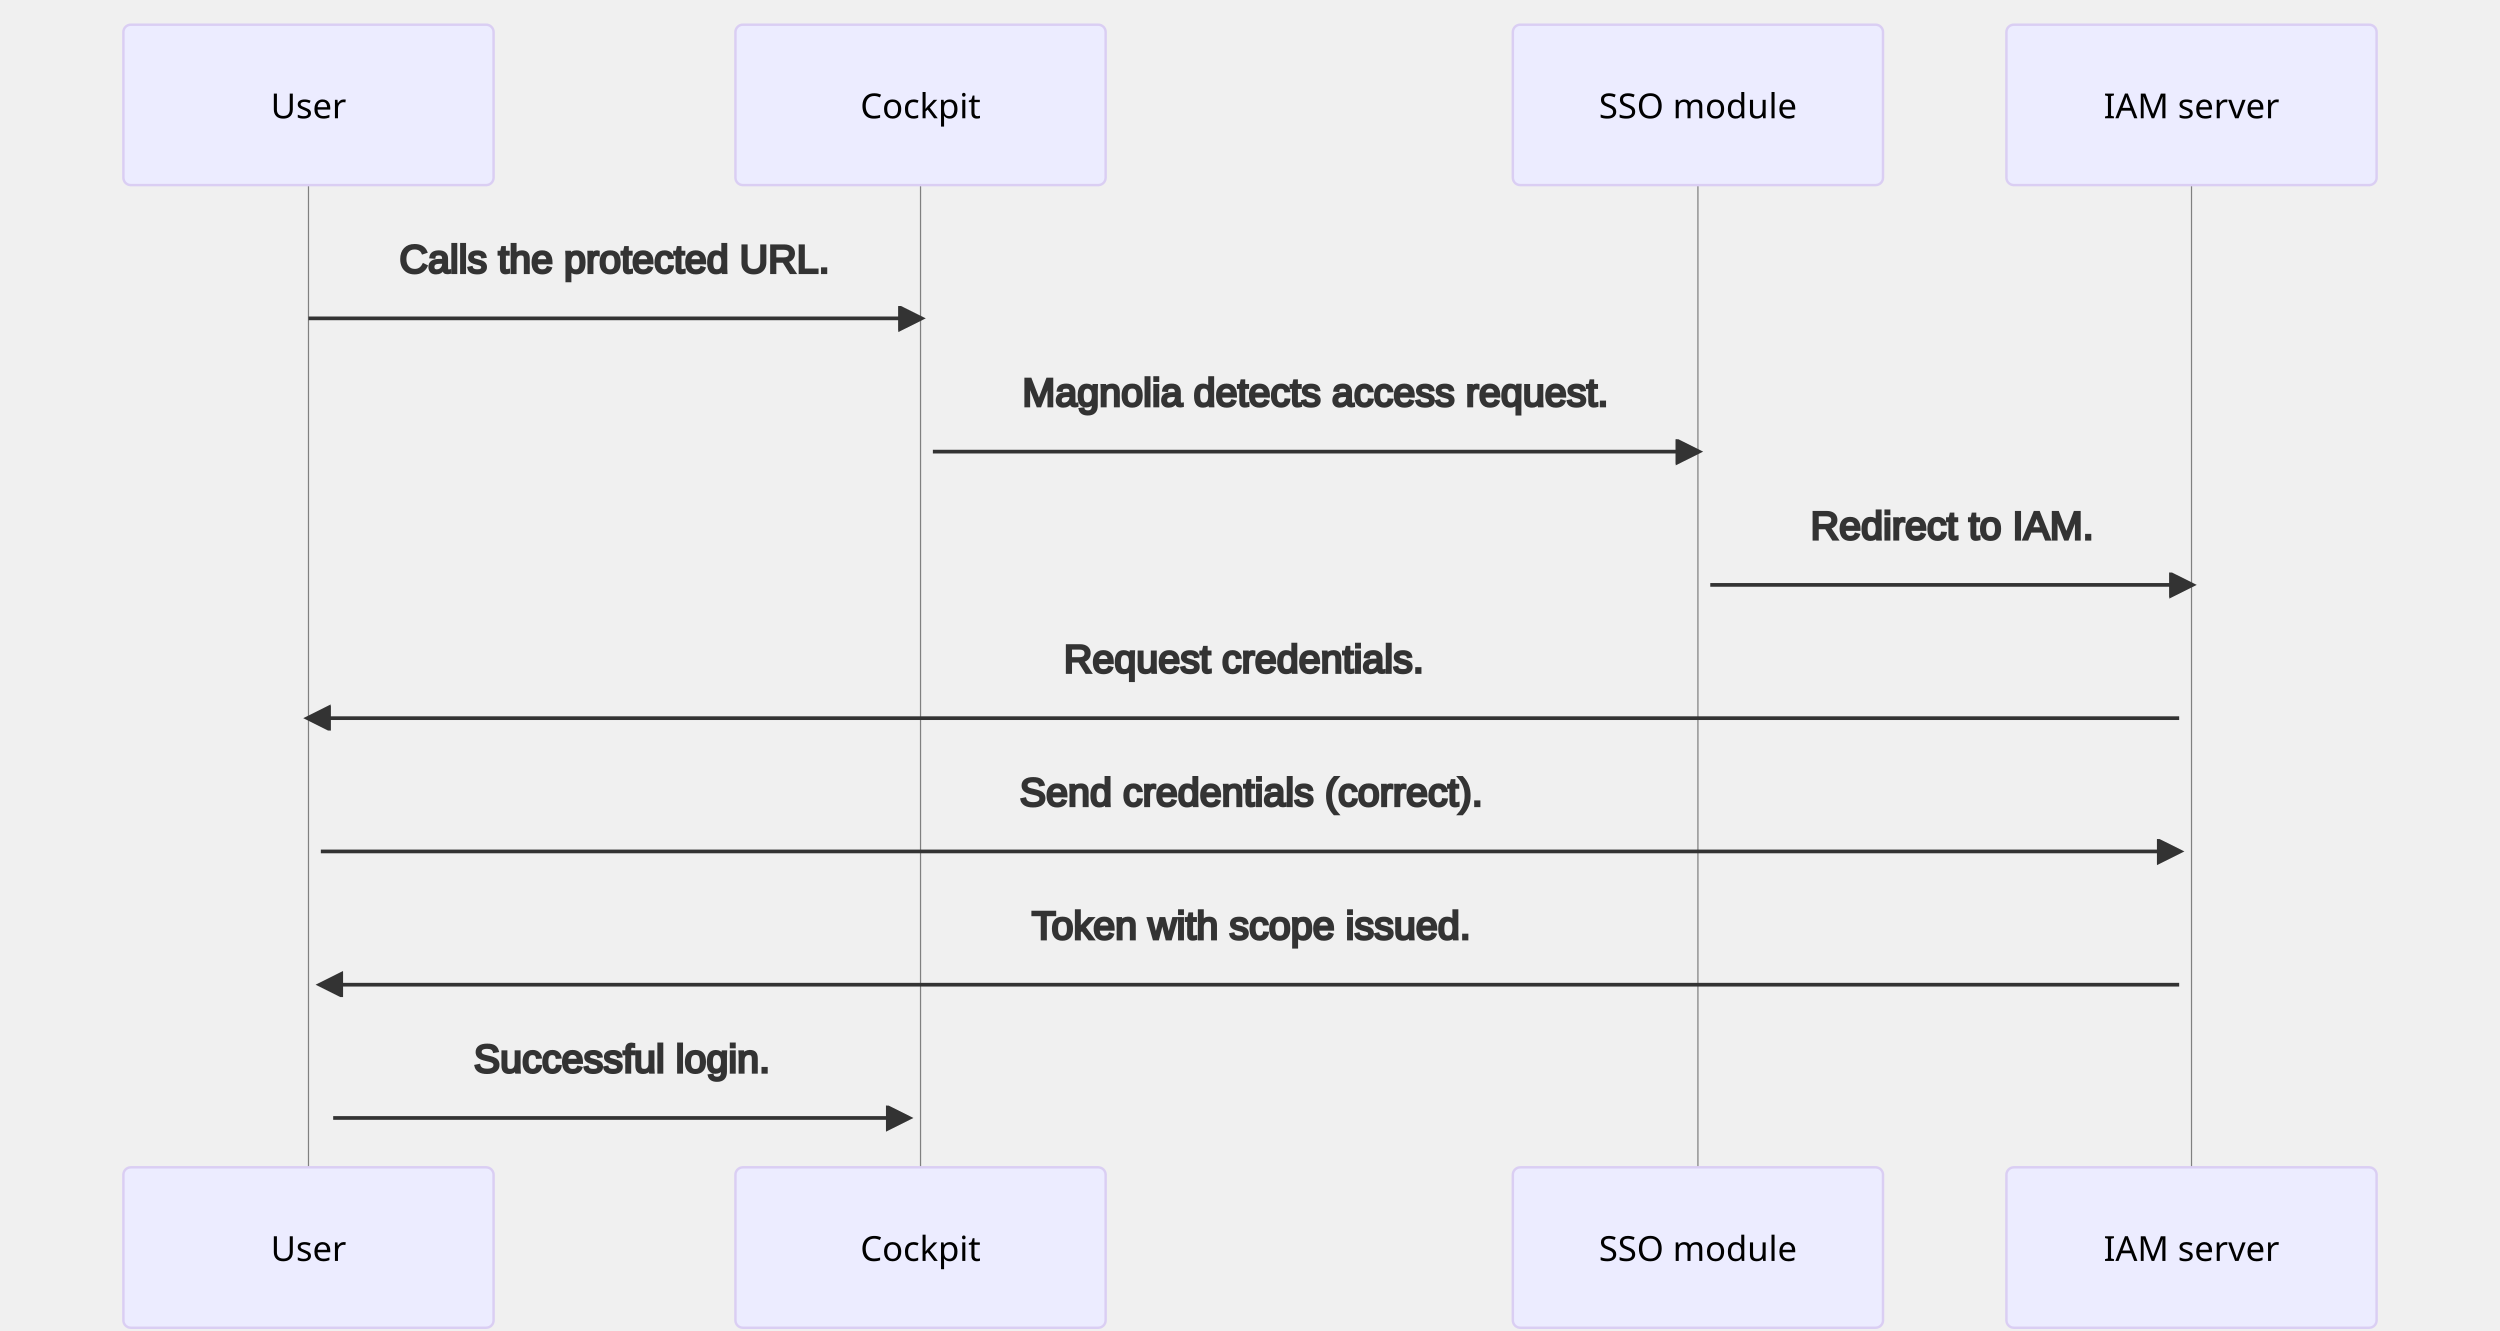
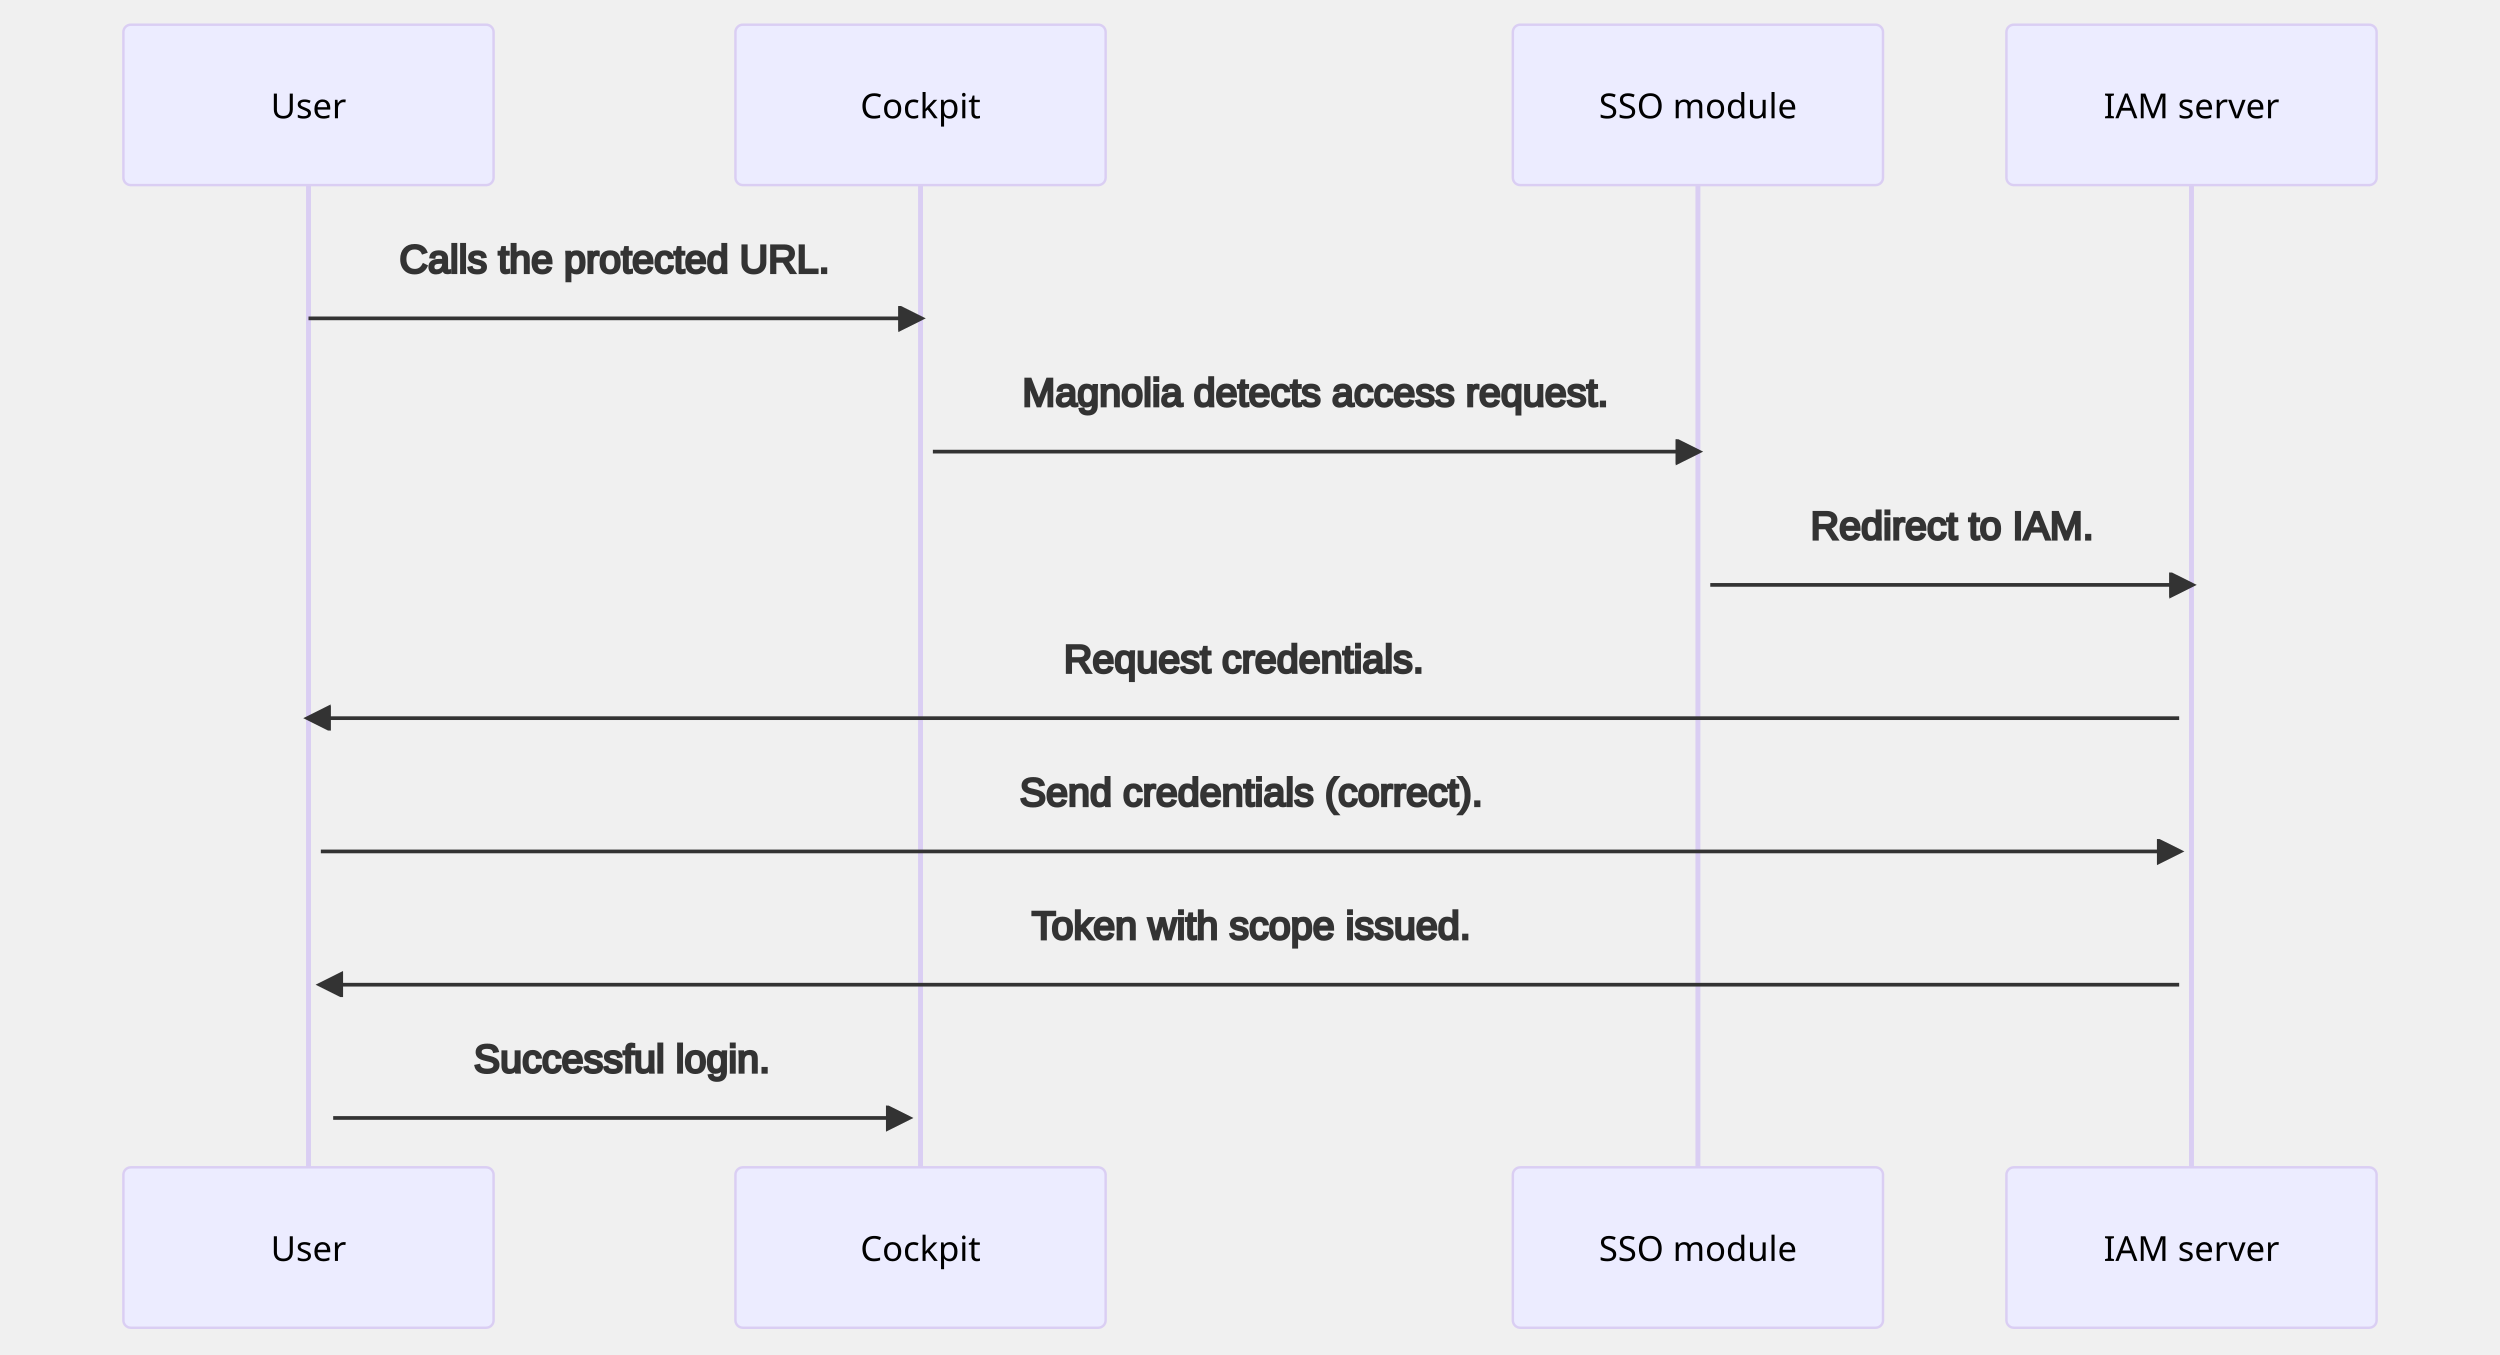
- <svg xmlns="http://www.w3.org/2000/svg" id="mermaid-1633432871523" width="1013" height="539" viewBox="-50 -10 1013 539">
-   <style>#mermaid-1633432871523{font-family:"trebuchet ms",verdana,arial,sans-serif;font-size:16px;fill:#333;}#mermaid-1633432871523 .error-icon{fill:#552222;}#mermaid-1633432871523 .error-text{fill:#552222;stroke:#552222;}#mermaid-1633432871523 .edge-thickness-normal{stroke-width:2px;}#mermaid-1633432871523 .edge-thickness-thick{stroke-width:3.5px;}#mermaid-1633432871523 .edge-pattern-solid{stroke-dasharray:0;}#mermaid-1633432871523 .edge-pattern-dashed{stroke-dasharray:3;}#mermaid-1633432871523 .edge-pattern-dotted{stroke-dasharray:2;}#mermaid-1633432871523 .marker{fill:#333333;stroke:#333333;}#mermaid-1633432871523 .marker.cross{stroke:#333333;}#mermaid-1633432871523 svg{font-family:"trebuchet ms",verdana,arial,sans-serif;font-size:16px;}#mermaid-1633432871523 .actor{stroke:hsl(259.626,59.777%,87.902%);fill:#ECECFF;}#mermaid-1633432871523 text.actor &gt; tspan{fill:black;stroke:none;}#mermaid-1633432871523 .actor-line{stroke:grey;}#mermaid-1633432871523 .messageLine0{stroke-width:1.5;stroke-dasharray:none;stroke:#333;}#mermaid-1633432871523 .messageLine1{stroke-width:1.5;stroke-dasharray:2,2;stroke:#333;}#mermaid-1633432871523 #arrowhead path{fill:#333;stroke:#333;}#mermaid-1633432871523 .sequenceNumber{fill:white;}#mermaid-1633432871523 #sequencenumber{fill:#333;}#mermaid-1633432871523 #crosshead path{fill:#333;stroke:#333;}#mermaid-1633432871523 .messageText{fill:#333;stroke:#333;}#mermaid-1633432871523 .labelBox{stroke:hsl(259.626,59.777%,87.902%);fill:#ECECFF;}#mermaid-1633432871523 .labelText,#mermaid-1633432871523 .labelText &gt; tspan{fill:black;stroke:none;}#mermaid-1633432871523 .loopText,#mermaid-1633432871523 .loopText &gt; tspan{fill:black;stroke:none;}#mermaid-1633432871523 .loopLine{stroke-width:2px;stroke-dasharray:2,2;stroke:hsl(259.626,59.777%,87.902%);fill:hsl(259.626,59.777%,87.902%);}#mermaid-1633432871523 .note{stroke:#aaaa33;fill:#fff5ad;}#mermaid-1633432871523 .noteText,#mermaid-1633432871523 .noteText &gt; tspan{fill:black;stroke:none;}#mermaid-1633432871523 .activation0{fill:#f4f4f4;stroke:#666;}#mermaid-1633432871523 .activation1{fill:#f4f4f4;stroke:#666;}#mermaid-1633432871523 .activation2{fill:#f4f4f4;stroke:#666;}#mermaid-1633432871523:root{--mermaid-font-family:"trebuchet ms",verdana,arial,sans-serif;}</style>
+ <svg xmlns="http://www.w3.org/2000/svg" id="mermaid-1633597392357" width="1013" height="549" viewBox="-50 -10 1013 549">
+   <style>#mermaid-1633597392357 {font-family:"trebuchet ms",verdana,arial,sans-serif;font-size:16px;fill:#333;}#mermaid-1633597392357 .error-icon{fill:#552222;}#mermaid-1633597392357 .error-text{fill:#552222;stroke:#552222;}#mermaid-1633597392357 .edge-thickness-normal{stroke-width:2px;}#mermaid-1633597392357 .edge-thickness-thick{stroke-width:3.5px;}#mermaid-1633597392357 .edge-pattern-solid{stroke-dasharray:0;}#mermaid-1633597392357 .edge-pattern-dashed{stroke-dasharray:3;}#mermaid-1633597392357 .edge-pattern-dotted{stroke-dasharray:2;}#mermaid-1633597392357 .marker{fill:#333333;stroke:#333333;}#mermaid-1633597392357 .marker.cross{stroke:#333333;}#mermaid-1633597392357 svg{font-family:"trebuchet ms",verdana,arial,sans-serif;font-size:16px;}#mermaid-1633597392357 .actor{stroke:hsl(259.626, 59.777%, 87.902%);fill:#ECECFF;}#mermaid-1633597392357 text.actor&gt;tspan{fill:black;stroke:none;}#mermaid-1633597392357 .actor-line{stroke:grey;}#mermaid-1633597392357 .messageLine0{stroke-width:1.5;stroke-dasharray:none;stroke:#333;}#mermaid-1633597392357 .messageLine1{stroke-width:1.5;stroke-dasharray:2,2;stroke:#333;}#mermaid-1633597392357 #arrowhead path{fill:#333;stroke:#333;}#mermaid-1633597392357 .sequenceNumber{fill:white;}#mermaid-1633597392357 #sequencenumber{fill:#333;}#mermaid-1633597392357 #crosshead path{fill:#333;stroke:#333;}#mermaid-1633597392357 .messageText{fill:#333;stroke:#333;}#mermaid-1633597392357 .labelBox{stroke:hsl(259.626, 59.777%, 87.902%);fill:#ECECFF;}#mermaid-1633597392357 .labelText,#mermaid-1633597392357 .labelText&gt;tspan{fill:black;stroke:none;}#mermaid-1633597392357 .loopText,#mermaid-1633597392357 .loopText&gt;tspan{fill:black;stroke:none;}#mermaid-1633597392357 .loopLine{stroke-width:2px;stroke-dasharray:2,2;stroke:hsl(259.626, 59.777%, 87.902%);fill:hsl(259.626, 59.777%, 87.902%);}#mermaid-1633597392357 .note{stroke:#aaaa33;fill:#fff5ad;}#mermaid-1633597392357 .noteText,#mermaid-1633597392357 .noteText&gt;tspan{fill:black;stroke:none;}#mermaid-1633597392357 .activation0{fill:#f4f4f4;stroke:#666;}#mermaid-1633597392357 .activation1{fill:#f4f4f4;stroke:#666;}#mermaid-1633597392357 .activation2{fill:#f4f4f4;stroke:#666;}#mermaid-1633597392357 .actor-man line{stroke:hsl(259.626, 59.777%, 87.902%);fill:#ECECFF;}#mermaid-1633597392357 .actor-man circle,#mermaid-1633597392357 line{stroke:hsl(259.626, 59.777%, 87.902%);fill:#ECECFF;stroke-width:2px;}#mermaid-1633597392357 :root{--mermaid-font-family:"trebuchet ms",verdana,arial,sans-serif;}</style>
  <g />
  <g>
-     <line id="actor0" x1="75" y1="5" x2="75" y2="528" class="actor-line" stroke-width="0.5px" stroke="#999" />
+     <line id="actor0" x1="75" y1="5" x2="75" y2="483" class="200" stroke-width="0.5px" stroke="#999" />
    <rect x="0" y="0" fill="#eaeaea" stroke="#666" width="150" height="65" rx="3" ry="3" class="actor" />
    <text x="75" y="32.5" dominant-baseline="central" alignment-baseline="central" class="actor" style="text-anchor: middle; font-size: 14px; font-weight: 400; font-family: Open-Sans, sans-serif;">
      <tspan x="75" dy="0">User</tspan>
    </text>
  </g>
  <g>
-     <line id="actor1" x1="323" y1="5" x2="323" y2="528" class="actor-line" stroke-width="0.5px" stroke="#999" />
+     <line id="actor1" x1="323" y1="5" x2="323" y2="483" class="200" stroke-width="0.5px" stroke="#999" />
    <rect x="248" y="0" fill="#eaeaea" stroke="#666" width="150" height="65" rx="3" ry="3" class="actor" />
    <text x="323" y="32.5" dominant-baseline="central" alignment-baseline="central" class="actor" style="text-anchor: middle; font-size: 14px; font-weight: 400; font-family: Open-Sans, sans-serif;">
      <tspan x="323" dy="0">Cockpit</tspan>
    </text>
  </g>
  <g>
-     <line id="actor2" x1="638" y1="5" x2="638" y2="528" class="actor-line" stroke-width="0.5px" stroke="#999" />
+     <line id="actor2" x1="638" y1="5" x2="638" y2="483" class="200" stroke-width="0.5px" stroke="#999" />
    <rect x="563" y="0" fill="#eaeaea" stroke="#666" width="150" height="65" rx="3" ry="3" class="actor" />
    <text x="638" y="32.5" dominant-baseline="central" alignment-baseline="central" class="actor" style="text-anchor: middle; font-size: 14px; font-weight: 400; font-family: Open-Sans, sans-serif;">
      <tspan x="638" dy="0">SSO module</tspan>
    </text>
  </g>
  <g>
-     <line id="actor3" x1="838" y1="5" x2="838" y2="528" class="actor-line" stroke-width="0.5px" stroke="#999" />
+     <line id="actor3" x1="838" y1="5" x2="838" y2="483" class="200" stroke-width="0.5px" stroke="#999" />
    <rect x="763" y="0" fill="#eaeaea" stroke="#666" width="150" height="65" rx="3" ry="3" class="actor" />
    <text x="838" y="32.5" dominant-baseline="central" alignment-baseline="central" class="actor" style="text-anchor: middle; font-size: 14px; font-weight: 400; font-family: Open-Sans, sans-serif;">
      <tspan x="838" dy="0">IAM server</tspan>
    </text>
  </g>
  <defs>
    <marker id="arrowhead" refX="9" refY="5" markerUnits="userSpaceOnUse" markerWidth="12" markerHeight="12" orient="auto">
      <path d="M 0 0 L 10 5 L 0 10 z" />
    </marker>
  </defs>
  <defs>
    <marker id="crosshead" markerWidth="15" markerHeight="8" orient="auto" refX="16" refY="4">
      <path fill="black" stroke="#000000" stroke-width="1px" d="M 9,2 V 6 L16,4 Z" style="stroke-dasharray: 0, 0;" />
      <path fill="none" stroke="#000000" stroke-width="1px" d="M 0,1 L 6,7 M 6,1 L 0,7" style="stroke-dasharray: 0, 0;" />
    </marker>
  </defs>
  <defs>
    <marker id="filled-head" refX="18" refY="7" markerWidth="20" markerHeight="28" orient="auto">
      <path d="M 18,7 L9,13 L14,7 L9,1 Z" />
    </marker>
  </defs>
  <defs>
    <marker id="sequencenumber" refX="15" refY="15" markerWidth="60" markerHeight="40" orient="auto">
      <circle cx="15" cy="15" r="6" />
    </marker>
  </defs>
  <text x="199" y="80" text-anchor="middle" dominant-baseline="middle" alignment-baseline="middle" class="messageText" dy="1em" style="font-family: &quot;trebuchet ms&quot;, verdana, arial, sans-serif; font-size: 16px; font-weight: 400;">Calls the protected URL.</text>
  <line x1="75" y1="119" x2="323" y2="119" class="messageLine0" stroke-width="2" stroke="none" marker-end="url(#arrowhead)" style="fill: none;" />
  <g />
  <text x="483" y="134" text-anchor="middle" dominant-baseline="middle" alignment-baseline="middle" class="messageText" dy="1em" style="font-family: &quot;trebuchet ms&quot;, verdana, arial, sans-serif; font-size: 16px; font-weight: 400;">Magnolia detects access request.</text>
  <line x1="328" y1="173" x2="638" y2="173" class="messageLine0" stroke-width="2" stroke="none" marker-end="url(#arrowhead)" style="fill: none;" />
  <g />
  <text x="741" y="188" text-anchor="middle" dominant-baseline="middle" alignment-baseline="middle" class="messageText" dy="1em" style="font-family: &quot;trebuchet ms&quot;, verdana, arial, sans-serif; font-size: 16px; font-weight: 400;">Redirect to IAM.</text>
  <line x1="643" y1="227" x2="838" y2="227" class="messageLine0" stroke-width="2" stroke="none" marker-end="url(#arrowhead)" style="fill: none;" />
  <g />
  <text x="454" y="242" text-anchor="middle" dominant-baseline="middle" alignment-baseline="middle" class="messageText" dy="1em" style="font-family: &quot;trebuchet ms&quot;, verdana, arial, sans-serif; font-size: 16px; font-weight: 400;">Request credentials.</text>
  <line x1="833" y1="281" x2="75" y2="281" class="messageLine0" stroke-width="2" stroke="none" marker-end="url(#arrowhead)" style="fill: none;" />
  <g />
  <text x="457" y="296" text-anchor="middle" dominant-baseline="middle" alignment-baseline="middle" class="messageText" dy="1em" style="font-family: &quot;trebuchet ms&quot;, verdana, arial, sans-serif; font-size: 16px; font-weight: 400;">Send credentials (correct).</text>
  <line x1="80" y1="335" x2="833" y2="335" class="messageLine0" stroke-width="2" stroke="none" marker-end="url(#arrowhead)" style="fill: none;" />
  <g />
  <text x="457" y="350" text-anchor="middle" dominant-baseline="middle" alignment-baseline="middle" class="messageText" dy="1em" style="font-family: &quot;trebuchet ms&quot;, verdana, arial, sans-serif; font-size: 16px; font-weight: 400;">Token with scope issued.</text>
  <line x1="833" y1="389" x2="80" y2="389" class="messageLine0" stroke-width="2" stroke="none" marker-end="url(#arrowhead)" style="fill: none;" />
  <g />
  <text x="202" y="404" text-anchor="middle" dominant-baseline="middle" alignment-baseline="middle" class="messageText" dy="1em" style="font-family: &quot;trebuchet ms&quot;, verdana, arial, sans-serif; font-size: 16px; font-weight: 400;">Successful login.</text>
  <line x1="85" y1="443" x2="318" y2="443" class="messageLine0" stroke-width="2" stroke="none" marker-end="url(#arrowhead)" style="fill: none;" />
  <g />
  <g>
    <rect x="0" y="463" fill="#eaeaea" stroke="#666" width="150" height="65" rx="3" ry="3" class="actor" />
    <text x="75" y="495.5" dominant-baseline="central" alignment-baseline="central" class="actor" style="text-anchor: middle; font-size: 14px; font-weight: 400; font-family: Open-Sans, sans-serif;">
      <tspan x="75" dy="0">User</tspan>
    </text>
  </g>
  <g>
    <rect x="248" y="463" fill="#eaeaea" stroke="#666" width="150" height="65" rx="3" ry="3" class="actor" />
    <text x="323" y="495.5" dominant-baseline="central" alignment-baseline="central" class="actor" style="text-anchor: middle; font-size: 14px; font-weight: 400; font-family: Open-Sans, sans-serif;">
      <tspan x="323" dy="0">Cockpit</tspan>
    </text>
  </g>
  <g>
    <rect x="563" y="463" fill="#eaeaea" stroke="#666" width="150" height="65" rx="3" ry="3" class="actor" />
    <text x="638" y="495.5" dominant-baseline="central" alignment-baseline="central" class="actor" style="text-anchor: middle; font-size: 14px; font-weight: 400; font-family: Open-Sans, sans-serif;">
      <tspan x="638" dy="0">SSO module</tspan>
    </text>
  </g>
  <g>
    <rect x="763" y="463" fill="#eaeaea" stroke="#666" width="150" height="65" rx="3" ry="3" class="actor" />
    <text x="838" y="495.5" dominant-baseline="central" alignment-baseline="central" class="actor" style="text-anchor: middle; font-size: 14px; font-weight: 400; font-family: Open-Sans, sans-serif;">
      <tspan x="838" dy="0">IAM server</tspan>
    </text>
  </g>
</svg>
